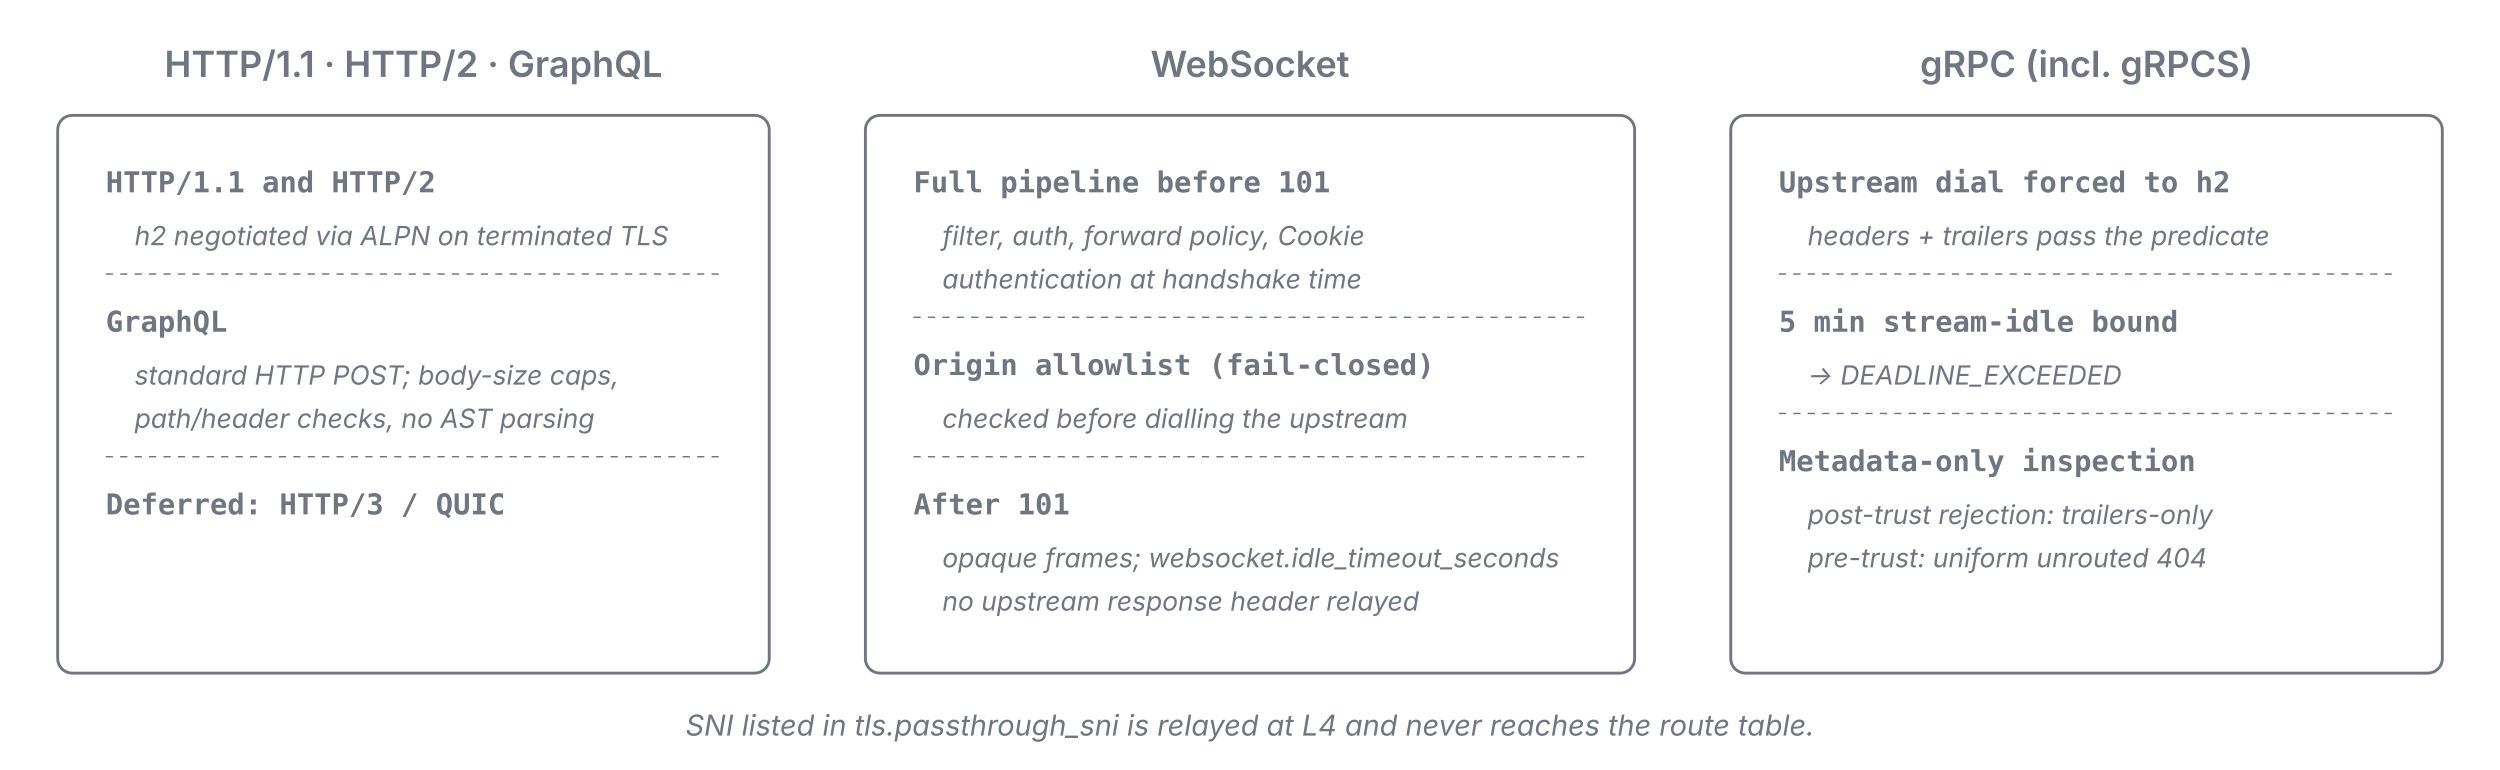
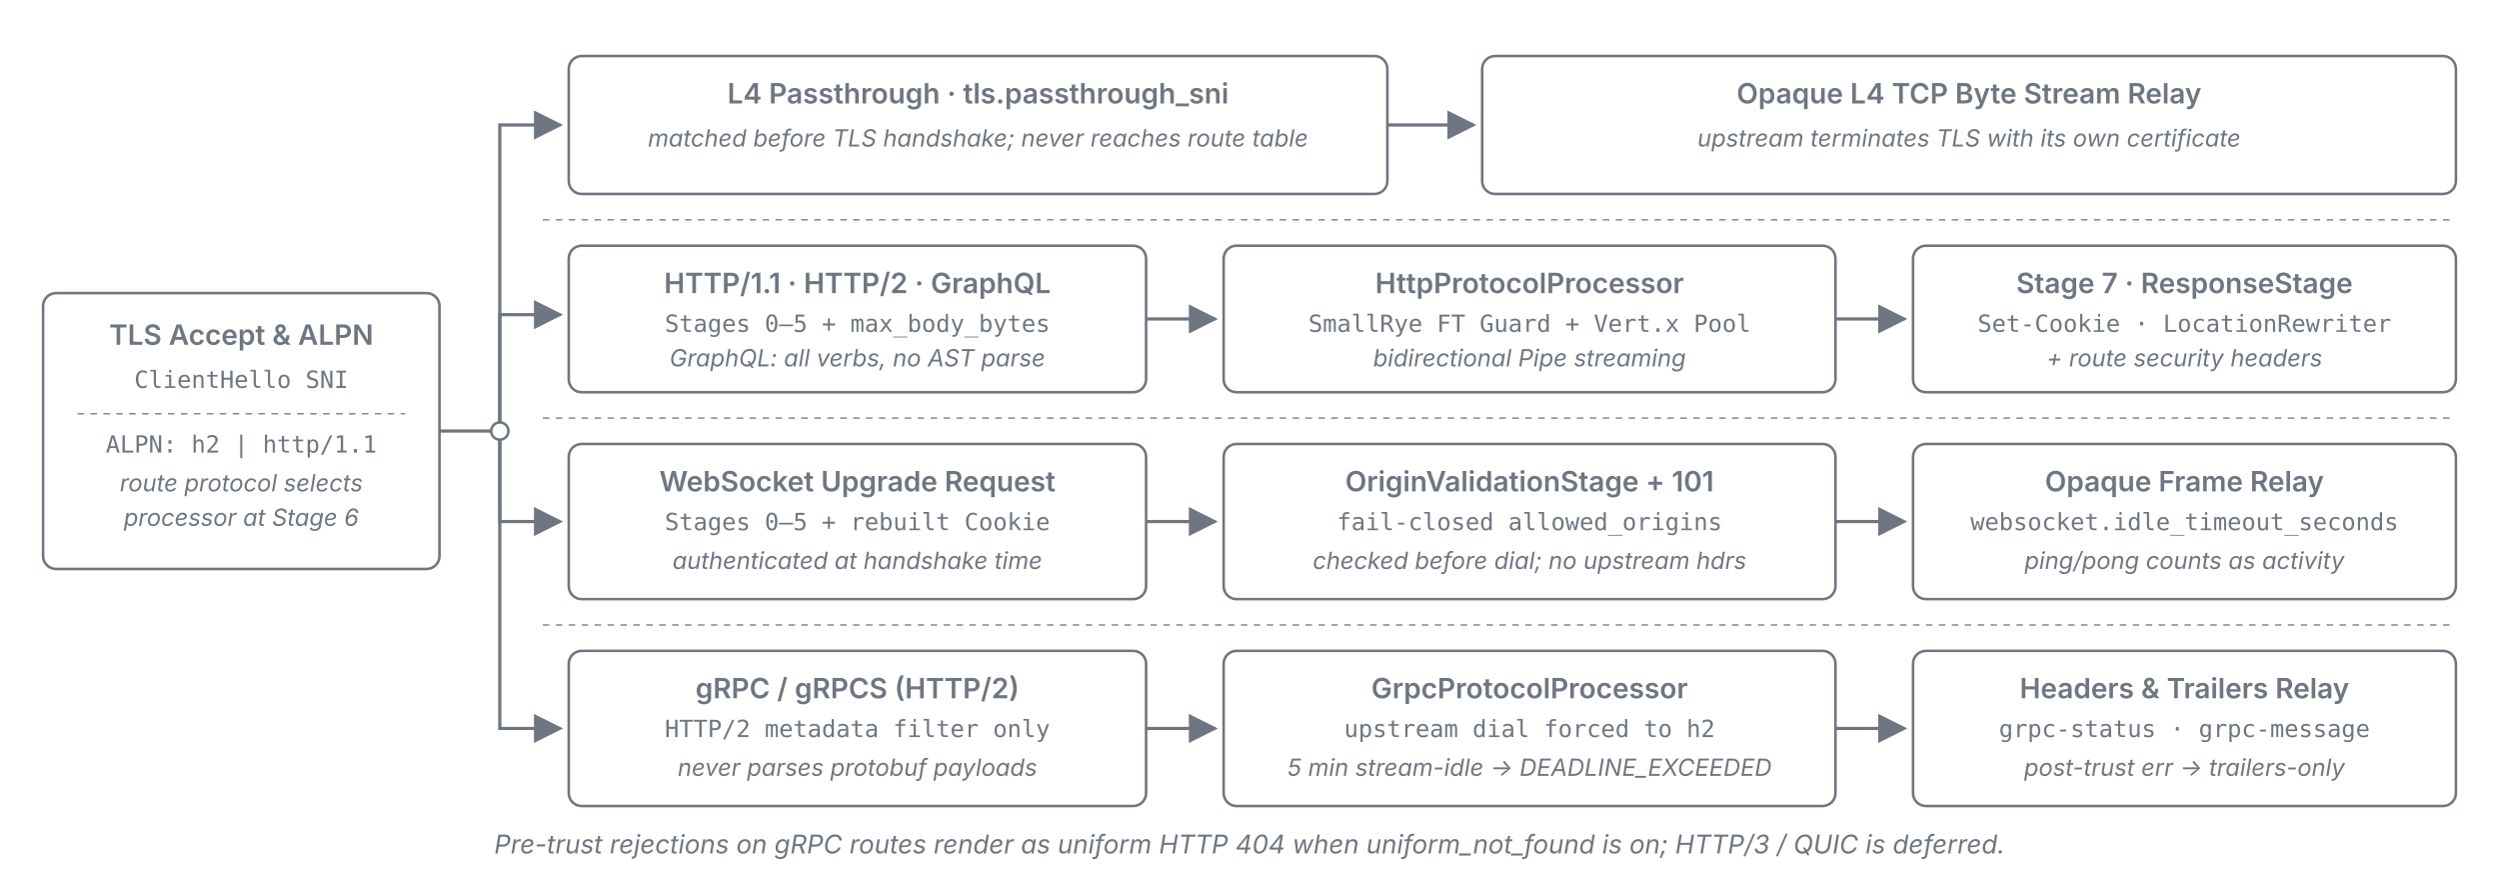
- <svg xmlns="http://www.w3.org/2000/svg" viewBox="0 0 1040 320" role="img" aria-labelledby="title desc" font-family="ui-sans-serif, -apple-system, system-ui, 'Segoe UI', sans-serif">
+ <svg xmlns="http://www.w3.org/2000/svg" viewBox="0 0 1160 412" role="img" aria-labelledby="title desc" font-family="ui-sans-serif, -apple-system, system-ui, 'Segoe UI', sans-serif">
  <defs>
    <marker id="arrow" viewBox="0 0 10 10" refX="9" refY="5" markerWidth="9" markerHeight="9" orient="auto">
      <path d="M0,0 L10,5 L0,10 z" class="arrow-fill" />
    </marker>
    <style>
-       .col-header { font-size: 15px; font-weight: 600; fill: #6e7681; text-anchor: middle; }
-       .item-bold  { font-size: 12px; font-weight: 700; fill: #6e7681; font-family: ui-monospace, 'SF Mono', Menlo, Consolas, monospace; }
-       .item       { font-size: 12px; fill: #6e7681; font-family: ui-monospace, 'SF Mono', Menlo, Consolas, monospace; }
-       .sub        { font-size: 11px; fill: #6e7681; font-style: italic; }
-       .col-sub    { font-size: 11px; fill: #6e7681; text-anchor: middle; font-style: italic; }
-       .gut        { font-size: 11px; fill: #6e7681; text-anchor: middle; font-style: italic; }
+       .stage      { font-size: 13px; font-weight: 600; fill: #6e7681; text-anchor: middle; }
+       .mono       { font-size: 11px; fill: #6e7681; text-anchor: middle; font-family: ui-monospace, 'SF Mono', Menlo, Consolas, monospace; }
+       .sub        { font-size: 11px; fill: #6e7681; text-anchor: middle; font-style: italic; }
      .caption    { font-size: 12px; fill: #6e7681; text-anchor: middle; font-style: italic; }
      .stroke     { stroke: #6e7681; stroke-width: 1.2; fill: none; }
-       .arrow      { stroke: #6e7681; stroke-width: 1.5; fill: none; }
+       .track      { stroke: #6e7681; stroke-width: 1.5; fill: none; }
+       .dash       { stroke: #6e7681; stroke-width: 0.6; stroke-dasharray: 3 3; fill: none; }
      .arrow-fill { fill: #6e7681; }
-       .sep        { stroke: #6e7681; stroke-width: 0.6; stroke-dasharray: 3 3; fill: none; }
    </style>
  </defs>
-   <text x="172" y="32" class="col-header">HTTP/1.1 · HTTP/2 · GraphQL</text>
-   <rect class="stroke" x="24" y="48" width="296" height="232" rx="6" />
-   <text x="44" y="80" class="item-bold">HTTP/1.1 and HTTP/2</text>
-   <text x="56" y="102" class="sub">h2 negotiated via ALPN on terminated TLS</text>
-   <line class="sep" x1="44" y1="114" x2="300" y2="114" />
-   <text x="44" y="138" class="item-bold">GraphQL</text>
-   <text x="56" y="160" class="sub">standard HTTP POST; body-size caps,</text>
-   <text x="56" y="178" class="sub">path/header checks, no AST parsing</text>
-   <line class="sep" x1="44" y1="190" x2="300" y2="190" />
-   <text x="44" y="214" class="item-bold">Deferred: HTTP/3 / QUIC</text>
-   <text x="520" y="32" class="col-header">WebSocket</text>
-   <rect class="stroke" x="360" y="48" width="320" height="232" rx="6" />
-   <text x="380" y="80" class="item-bold">Full pipeline before 101</text>
-   <text x="392" y="102" class="sub">filter, auth, forward policy, Cookie</text>
-   <text x="392" y="120" class="sub">authentication at handshake time</text>
-   <line class="sep" x1="380" y1="132" x2="660" y2="132" />
-   <text x="380" y="156" class="item-bold">Origin allowlist (fail-closed)</text>
-   <text x="392" y="178" class="sub">checked before dialling the upstream</text>
-   <line class="sep" x1="380" y1="190" x2="660" y2="190" />
-   <text x="380" y="214" class="item-bold">After 101</text>
-   <text x="392" y="236" class="sub">opaque frames; websocket.idle_timeout_seconds</text>
-   <text x="392" y="254" class="sub">no upstream response header relayed</text>
-   <text x="868" y="32" class="col-header">gRPC (incl. gRPCS)</text>
-   <rect class="stroke" x="720" y="48" width="296" height="232" rx="6" />
-   <text x="740" y="80" class="item-bold">Upstream dial forced to h2</text>
-   <text x="752" y="102" class="sub">headers + trailers pass the predicate</text>
-   <line class="sep" x1="740" y1="114" x2="996" y2="114" />
-   <text x="740" y="138" class="item-bold">5 min stream-idle bound</text>
-   <text x="752" y="160" class="sub">→ DEADLINE_EXCEEDED</text>
-   <line class="sep" x1="740" y1="172" x2="996" y2="172" />
-   <text x="740" y="196" class="item-bold">Metadata-only inspection</text>
-   <text x="752" y="218" class="sub">post-trust rejection: trailers-only</text>
-   <text x="752" y="236" class="sub">pre-trust: uniform unrouted 404</text>
-   <text x="520" y="306" class="caption">SNI listed in tls.passthrough_sni is relayed at L4 and never reaches the route table.</text>
+   <rect class="stroke" x="20" y="136" width="184" height="128" rx="6" />
+   <text x="112" y="160" class="stage">TLS Accept &amp; ALPN</text>
+   <text x="112" y="180" class="mono">ClientHello SNI</text>
+   <line class="dash" x1="36" y1="192" x2="188" y2="192" />
+   <text x="112" y="210" class="mono">ALPN: h2 | http/1.1</text>
+   <text x="112" y="228" class="sub">route protocol selects</text>
+   <text x="112" y="244" class="sub">processor at Stage 6</text>
+   <line class="track" x1="204" y1="200" x2="228" y2="200" />
+   <circle cx="232" cy="200" r="4" class="stroke" />
+   <path class="track" d="M 232 196 L 232 58  L 260 58" marker-end="url(#arrow)" />
+   <path class="track" d="M 232 196 L 232 146 L 260 146" marker-end="url(#arrow)" />
+   <path class="track" d="M 232 204 L 232 242 L 260 242" marker-end="url(#arrow)" />
+   <path class="track" d="M 232 204 L 232 338 L 260 338" marker-end="url(#arrow)" />
+   <rect class="stroke" x="264" y="26" width="380" height="64" rx="6" />
+   <text x="454" y="48" class="stage">L4 Passthrough · tls.passthrough_sni</text>
+   <text x="454" y="68" class="sub">matched before TLS handshake; never reaches route table</text>
+   <line class="track" x1="644" y1="58" x2="684" y2="58" marker-end="url(#arrow)" />
+   <rect class="stroke" x="688" y="26" width="452" height="64" rx="6" />
+   <text x="914" y="48" class="stage">Opaque L4 TCP Byte Stream Relay</text>
+   <text x="914" y="68" class="sub">upstream terminates TLS with its own certificate</text>
+   <line class="dash" x1="252" y1="102" x2="1140" y2="102" />
+   <rect class="stroke" x="264" y="114" width="268" height="68" rx="6" />
+   <text x="398" y="136" class="stage">HTTP/1.1 · HTTP/2 · GraphQL</text>
+   <text x="398" y="154" class="mono">Stages 0–5 + max_body_bytes</text>
+   <text x="398" y="170" class="sub">GraphQL: all verbs, no AST parse</text>
+   <line class="track" x1="532" y1="148" x2="564" y2="148" marker-end="url(#arrow)" />
+   <rect class="stroke" x="568" y="114" width="284" height="68" rx="6" />
+   <text x="710" y="136" class="stage">HttpProtocolProcessor</text>
+   <text x="710" y="154" class="mono">SmallRye FT Guard + Vert.x Pool</text>
+   <text x="710" y="170" class="sub">bidirectional Pipe streaming</text>
+   <line class="track" x1="852" y1="148" x2="884" y2="148" marker-end="url(#arrow)" />
+   <rect class="stroke" x="888" y="114" width="252" height="68" rx="6" />
+   <text x="1014" y="136" class="stage">Stage 7 · ResponseStage</text>
+   <text x="1014" y="154" class="mono">Set-Cookie · LocationRewriter</text>
+   <text x="1014" y="170" class="sub">+ route security headers</text>
+   <line class="dash" x1="252" y1="194" x2="1140" y2="194" />
+   <rect class="stroke" x="264" y="206" width="268" height="72" rx="6" />
+   <text x="398" y="228" class="stage">WebSocket Upgrade Request</text>
+   <text x="398" y="246" class="mono">Stages 0–5 + rebuilt Cookie</text>
+   <text x="398" y="264" class="sub">authenticated at handshake time</text>
+   <line class="track" x1="532" y1="242" x2="564" y2="242" marker-end="url(#arrow)" />
+   <rect class="stroke" x="568" y="206" width="284" height="72" rx="6" />
+   <text x="710" y="228" class="stage">OriginValidationStage + 101</text>
+   <text x="710" y="246" class="mono">fail-closed allowed_origins</text>
+   <text x="710" y="264" class="sub">checked before dial; no upstream hdrs</text>
+   <line class="track" x1="852" y1="242" x2="884" y2="242" marker-end="url(#arrow)" />
+   <rect class="stroke" x="888" y="206" width="252" height="72" rx="6" />
+   <text x="1014" y="228" class="stage">Opaque Frame Relay</text>
+   <text x="1014" y="246" class="mono">websocket.idle_timeout_seconds</text>
+   <text x="1014" y="264" class="sub">ping/pong counts as activity</text>
+   <line class="dash" x1="252" y1="290" x2="1140" y2="290" />
+   <rect class="stroke" x="264" y="302" width="268" height="72" rx="6" />
+   <text x="398" y="324" class="stage">gRPC / gRPCS (HTTP/2)</text>
+   <text x="398" y="342" class="mono">HTTP/2 metadata filter only</text>
+   <text x="398" y="360" class="sub">never parses protobuf payloads</text>
+   <line class="track" x1="532" y1="338" x2="564" y2="338" marker-end="url(#arrow)" />
+   <rect class="stroke" x="568" y="302" width="284" height="72" rx="6" />
+   <text x="710" y="324" class="stage">GrpcProtocolProcessor</text>
+   <text x="710" y="342" class="mono">upstream dial forced to h2</text>
+   <text x="710" y="360" class="sub">5 min stream-idle → DEADLINE_EXCEEDED</text>
+   <line class="track" x1="852" y1="338" x2="884" y2="338" marker-end="url(#arrow)" />
+   <rect class="stroke" x="888" y="302" width="252" height="72" rx="6" />
+   <text x="1014" y="324" class="stage">Headers &amp; Trailers Relay</text>
+   <text x="1014" y="342" class="mono">grpc-status · grpc-message</text>
+   <text x="1014" y="360" class="sub">post-trust err → trailers-only</text>
+   <text x="580" y="396" class="caption">Pre-trust rejections on gRPC routes render as uniform HTTP 404 when uniform_not_found is on; HTTP/3 / QUIC is deferred.</text>
</svg>
